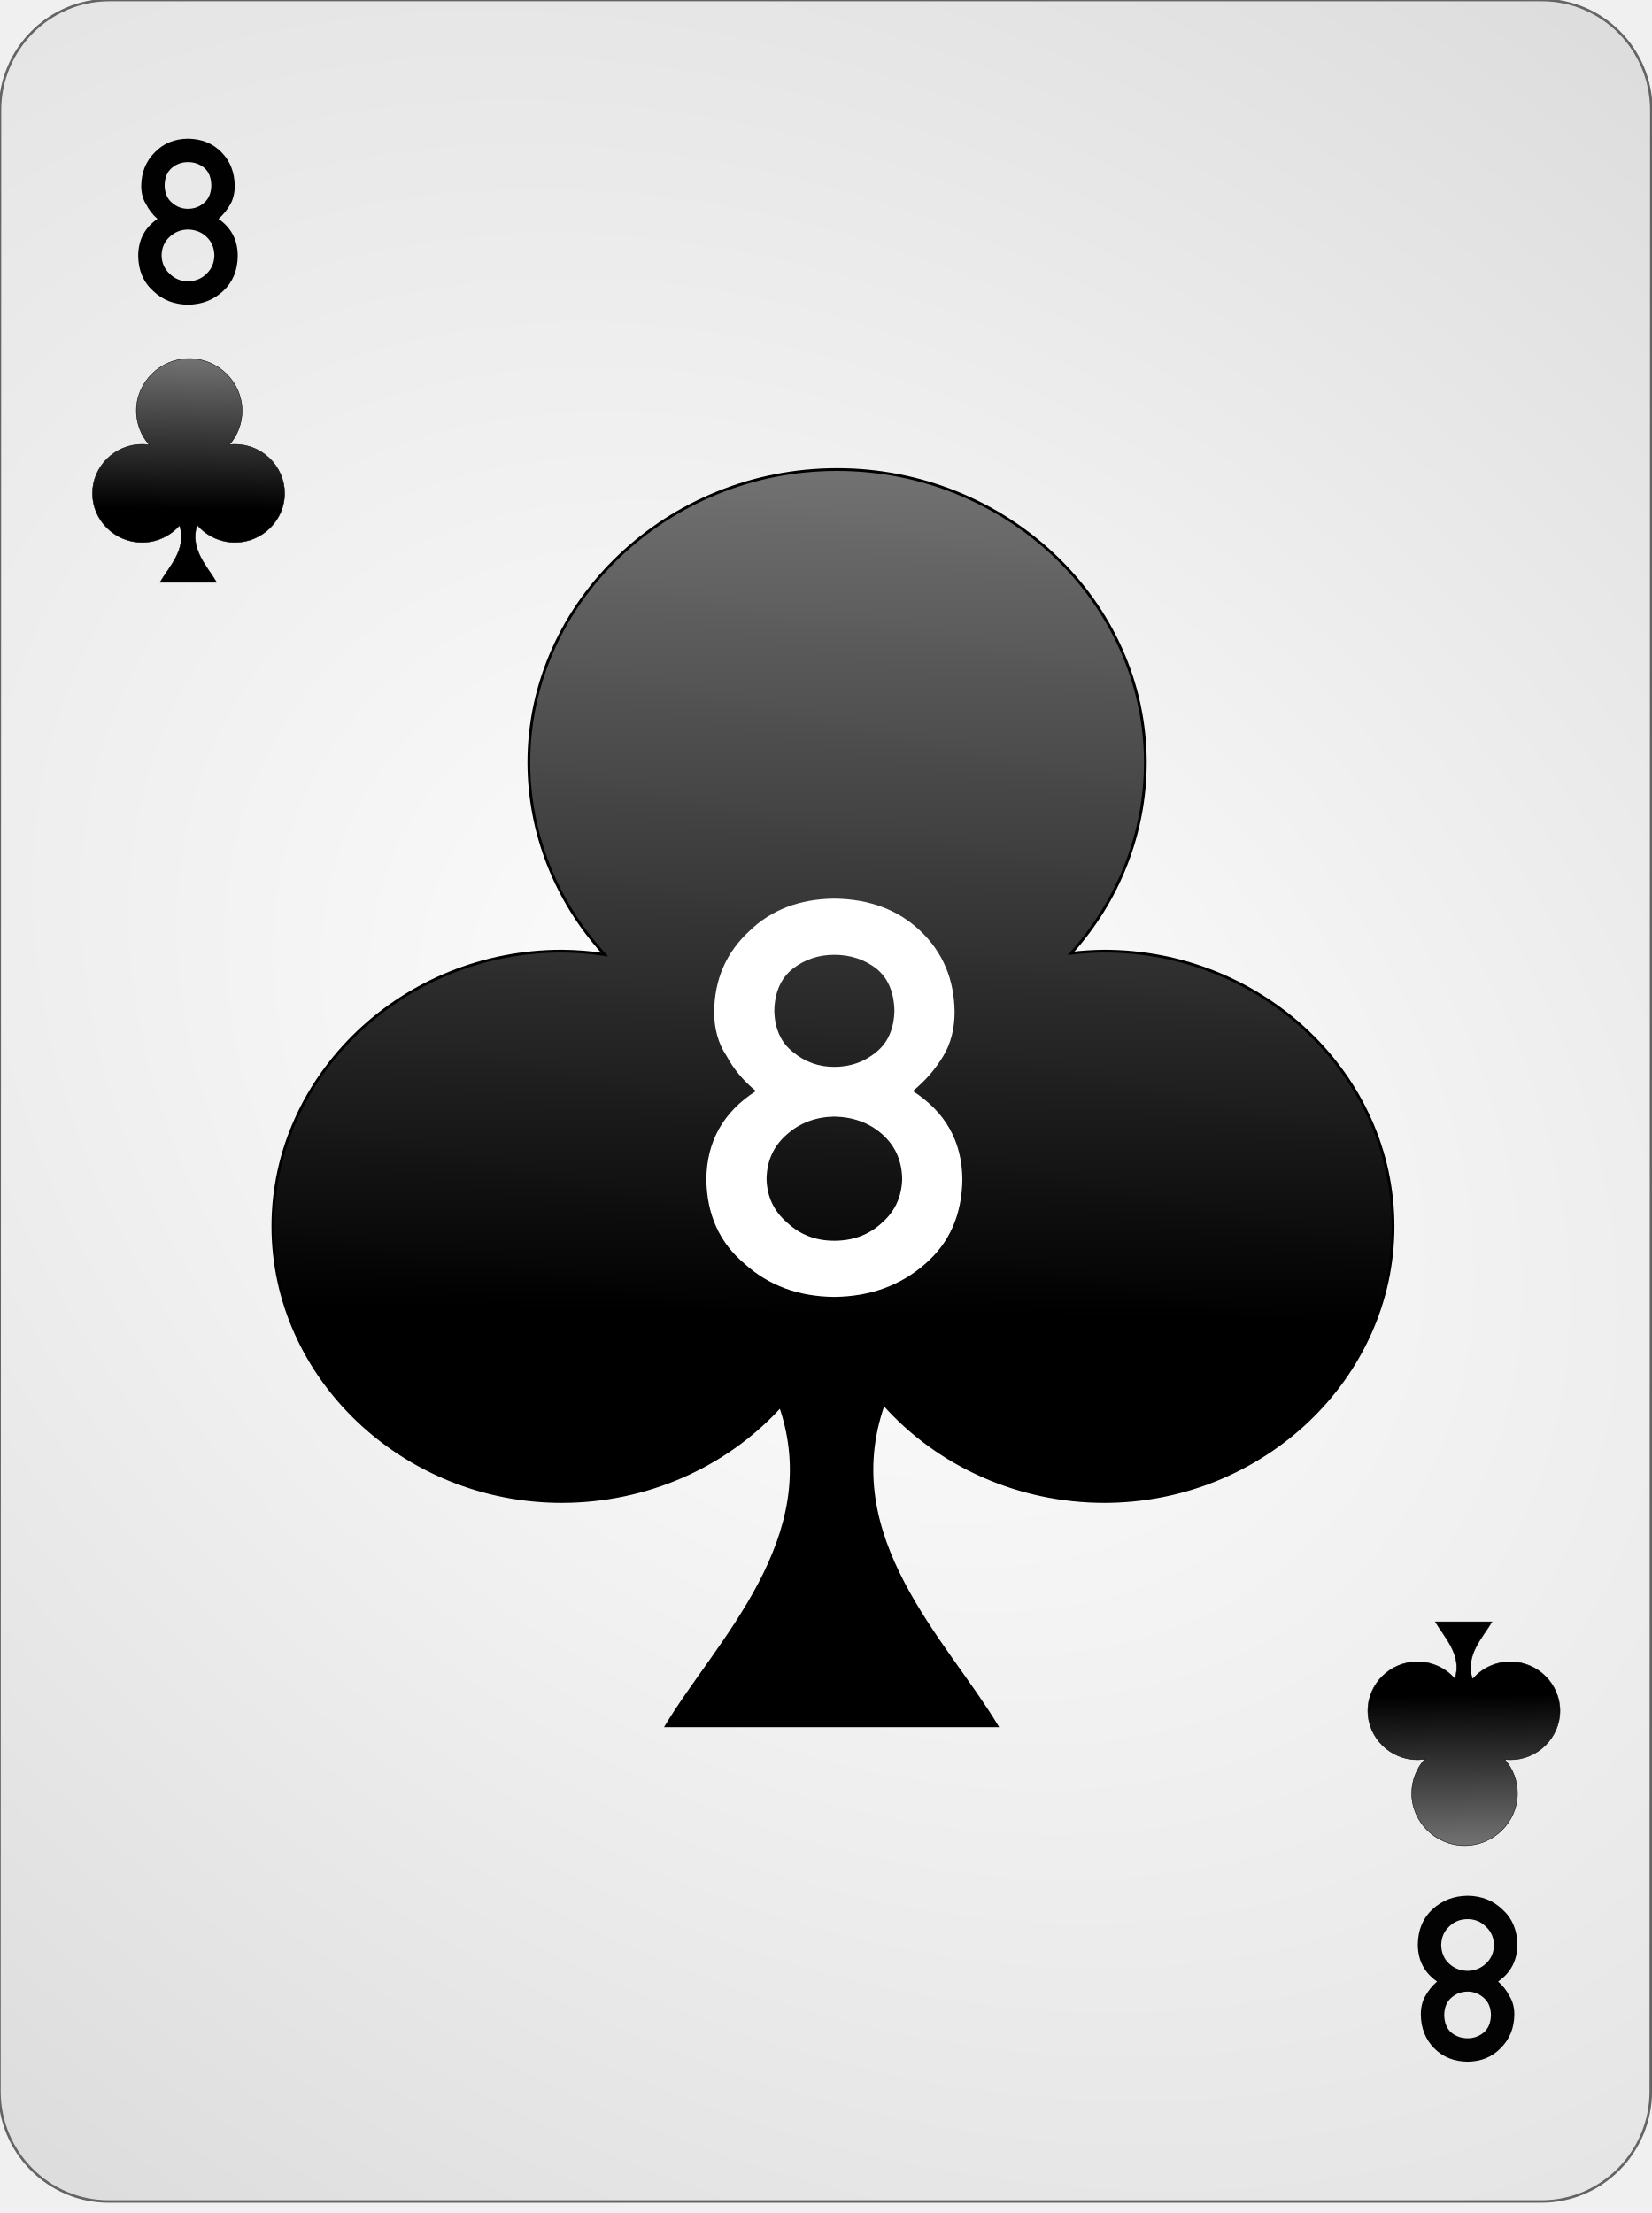
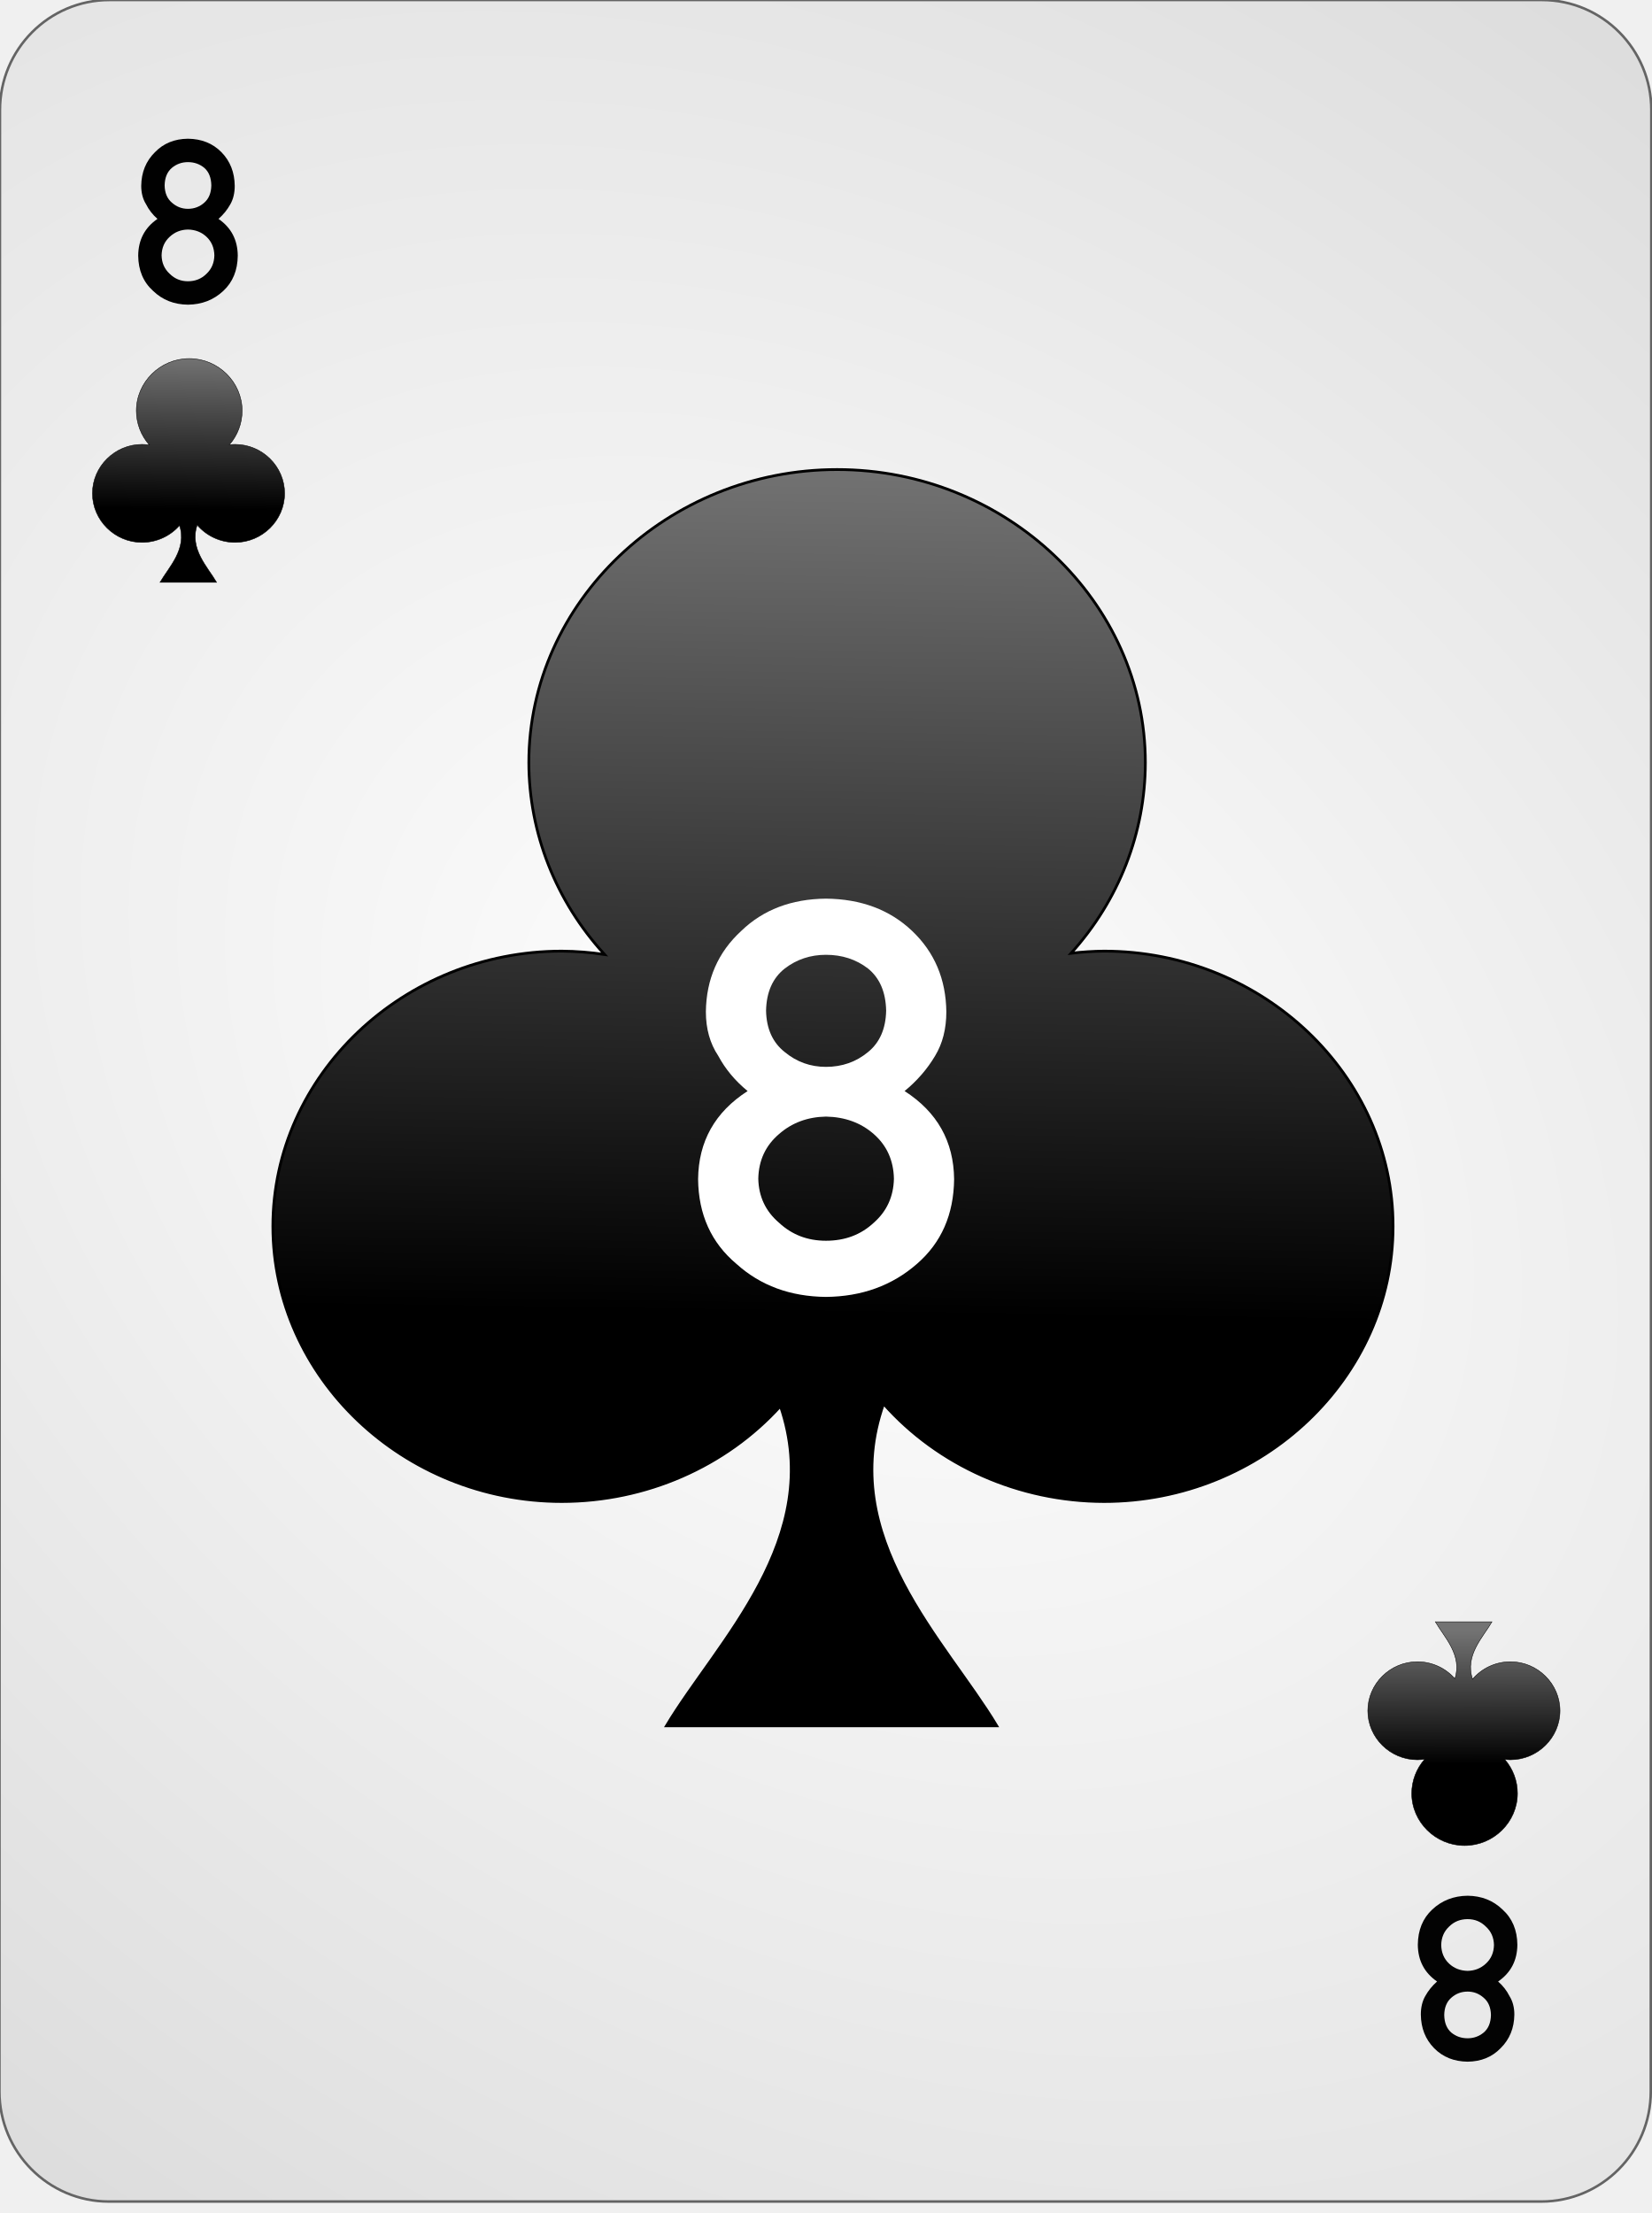
<svg xmlns="http://www.w3.org/2000/svg" width="100%" height="100%" viewBox="0 0 144 193" version="1.1" xml:space="preserve" style="fill-rule:evenodd;clip-rule:evenodd;">
  <path id="Card-background" d="M143.997,9.6c0.002,-5.298 -4.272,-9.6 -9.538,-9.6l-124.918,0c-5.266,0 -9.542,4.302 -9.544,9.6l-0.048,172.8c-0.001,5.298 4.273,9.6 9.539,9.6l124.917,0c5.266,0 9.543,-4.302 9.544,-9.6l0.048,-172.8Z" style="fill:url(#_Radial1);stroke:#646464;stroke-width:0.22px;" />
  <g id="Clubs">
-     <path id="path7930" d="M72.995,40.95c-14.746,0 -26.88,11.538 -26.88,25.56c0,0 0,0 0,0c0.012,6.15 2.358,12.095 6.605,16.734c-1.232,-0.186 -2.477,-0.284 -3.725,-0.294c-13.825,0 -25.2,10.833 -25.2,24c0,13.166 11.375,24 25.2,24c7.316,-0.006 14.279,-3.045 19.059,-8.32c3.954,11.554 -5.529,20.529 -9.939,27.88l28.8,0c-4.437,-7.395 -14.006,-16.432 -9.868,-28.086c4.778,5.394 11.818,8.516 19.228,8.526c13.824,0 25.2,-10.834 25.2,-24c0,-13.167 -11.376,-24 -25.2,-24c-0.963,0.009 -1.923,0.072 -2.878,0.186c4.175,-4.628 6.474,-10.528 6.478,-16.626c0,0 0,0 0,0c0,-14.022 -12.134,-25.56 -26.88,-25.56l0,0Z" style="fill:url(#_Linear2);stroke:#000;stroke-width:0.24px;" />
-     <g>
-       <path id="path7975" d="M16.502,31.272c-2.53,0 -4.612,2.056 -4.612,4.554c0.002,1.096 0.405,2.155 1.133,2.981c-0.211,-0.033 -0.425,-0.051 -0.639,-0.052c-2.371,0 -4.323,1.93 -4.323,4.275c0,0 0,0 0,0c0,2.346 1.952,4.276 4.323,4.276c0,0 0,0 0,0c1.255,-0.001 2.45,-0.543 3.27,-1.482c0.678,2.058 -0.948,3.657 -1.705,4.966l4.941,0c-0.761,-1.317 -2.403,-2.927 -1.693,-5.003c0.82,0.961 2.027,1.517 3.299,1.519c0,0 0,0 0,0c2.371,0 4.323,-1.93 4.323,-4.276c0,0 0,0 0,0c0,-2.345 -1.952,-4.275 -4.323,-4.275c-0.165,0.001 -0.33,0.012 -0.494,0.033c0.716,-0.825 1.111,-1.876 1.111,-2.962c0,-2.498 -2.081,-4.554 -4.611,-4.554l0,0Z" style="fill:url(#_Linear3);stroke:#000;stroke-width:0.04px;" />
-     </g>
-     <g>
-       <path id="path79751" d="M127.714,160.956c-2.53,0 -4.612,-2.055 -4.612,-4.553c0.002,-1.096 0.405,-2.155 1.134,-2.981c-0.212,0.033 -0.425,0.05 -0.64,0.052c-2.371,0 -4.323,-1.93 -4.323,-4.275c0,0 0,0 0,0c0,-2.346 1.952,-4.276 4.323,-4.276c0,0 0,0 0,0c1.256,0.001 2.45,0.542 3.27,1.482c0.679,-2.058 -0.948,-3.657 -1.705,-4.967l4.941,0c-0.761,1.318 -2.403,2.928 -1.693,5.004c0.82,-0.961 2.028,-1.517 3.299,-1.519c0,0 0,0 0,0c2.372,0 4.323,1.93 4.323,4.276c0,0 0,0 0,0c0,2.345 -1.951,4.275 -4.323,4.275c-0.165,-0.002 -0.33,-0.013 -0.494,-0.033c0.716,0.825 1.111,1.876 1.111,2.962c0,2.498 -2.081,4.553 -4.611,4.553l0,0Z" style="fill:url(#_Linear4);stroke:#000;stroke-width:0.04px;" />
-     </g>
+     <path id="path7975" d="M127.714,160.956c-2.53,0 -4.612,-2.055 -4.612,-4.553c0.002,-1.096 0.405,-2.155 1.134,-2.981c-0.212,0.033 -0.425,0.05 -0.64,0.052c-2.371,0 -4.323,-1.93 -4.323,-4.275c0,0 0,0 0,0c0,-2.346 1.952,-4.276 4.323,-4.276c0,0 0,0 0,0c1.256,0.001 2.45,0.542 3.27,1.482c0.679,-2.058 -0.948,-3.657 -1.705,-4.967l4.941,0c-0.761,1.318 -2.403,2.928 -1.693,5.004c0.82,-0.961 2.028,-1.517 3.299,-1.519c0,0 0,0 0,0c2.372,0 4.323,1.93 4.323,4.276c0,0 0,0 0,0c0,2.345 -1.951,4.275 -4.323,4.275c-0.165,-0.002 -0.33,-0.013 -0.494,-0.033c0.716,0.825 1.111,1.876 1.111,2.962c0,2.498 -2.081,4.553 -4.611,4.553l0,0Z" style="fill:url(#_Linear2);stroke:#000;stroke-width:0.04px;" />
+     <path id="path7930" d="M72.995,40.95c-14.746,0 -26.88,11.538 -26.88,25.56c0,0 0,0 0,0c0.012,6.15 2.358,12.095 6.605,16.734c-1.232,-0.186 -2.477,-0.284 -3.725,-0.294c-13.825,0 -25.2,10.833 -25.2,24c0,13.166 11.375,24 25.2,24c7.316,-0.006 14.279,-3.045 19.059,-8.32c3.954,11.554 -5.529,20.529 -9.939,27.88l28.8,0c-4.437,-7.395 -14.006,-16.432 -9.868,-28.086c4.778,5.394 11.818,8.516 19.228,8.526c13.824,0 25.2,-10.834 25.2,-24c0,-13.167 -11.376,-24 -25.2,-24c-0.963,0.009 -1.923,0.072 -2.878,0.186c4.175,-4.628 6.474,-10.528 6.478,-16.626c0,0 0,0 0,0c0,-14.022 -12.134,-25.56 -26.88,-25.56l0,0Z" style="fill:url(#_Linear3);stroke:#000;stroke-width:0.24px;" />
+     <path id="path79751" d="M16.502,31.272c-2.53,0 -4.612,2.056 -4.612,4.554c0.002,1.096 0.405,2.155 1.133,2.981c-0.211,-0.033 -0.425,-0.051 -0.639,-0.052c-2.371,0 -4.323,1.93 -4.323,4.275c0,0 0,0 0,0c0,2.346 1.952,4.276 4.323,4.276c0,0 0,0 0,0c1.255,-0.001 2.45,-0.543 3.27,-1.482c0.678,2.058 -0.948,3.657 -1.705,4.966l4.941,0c-0.761,-1.317 -2.403,-2.927 -1.693,-5.003c0.82,0.961 2.027,1.517 3.299,1.519c0,0 0,0 0,0c2.371,0 4.323,-1.93 4.323,-4.276c0,0 0,0 0,0c0,-2.345 -1.952,-4.275 -4.323,-4.275c-0.165,0.001 -0.33,0.012 -0.494,0.033c0.716,-0.825 1.111,-1.876 1.111,-2.962c0,-2.498 -2.081,-4.554 -4.611,-4.554l0,0Z" style="fill:url(#_Linear4);stroke:#000;stroke-width:0.04px;" />
  </g>
  <g id="Black-Text">
    <path d="M14.356,16.171c0.013,-0.677 0.225,-1.188 0.635,-1.534c0.403,-0.332 0.869,-0.498 1.396,-0.498c0.547,0 1.022,0.166 1.426,0.498c0.397,0.346 0.602,0.857 0.615,1.534c-0.013,0.657 -0.218,1.159 -0.615,1.504c-0.404,0.358 -0.879,0.537 -1.426,0.537c-0.527,0 -0.993,-0.179 -1.396,-0.537c-0.41,-0.345 -0.622,-0.847 -0.635,-1.504Zm-2.305,6.123c0.013,1.282 0.446,2.308 1.299,3.076c0.814,0.788 1.826,1.188 3.037,1.201c1.218,-0.013 2.246,-0.413 3.086,-1.201c0.827,-0.768 1.247,-1.794 1.26,-3.076c-0.013,-1.374 -0.573,-2.442 -1.68,-3.203c0.423,-0.372 0.768,-0.798 1.035,-1.28c0.254,-0.449 0.381,-0.983 0.381,-1.601c-0.013,-1.185 -0.4,-2.165 -1.162,-2.94c-0.755,-0.768 -1.728,-1.159 -2.92,-1.172c-1.172,0.013 -2.129,0.404 -2.871,1.172c-0.788,0.775 -1.188,1.755 -1.201,2.94c0,0.618 0.14,1.152 0.42,1.601c0.241,0.482 0.573,0.908 0.996,1.28c-1.107,0.761 -1.667,1.829 -1.68,3.203Zm2.041,-0.02c0.013,-0.664 0.248,-1.204 0.703,-1.621c0.437,-0.41 0.967,-0.622 1.592,-0.635c0.645,0.013 1.185,0.225 1.621,0.635c0.443,0.417 0.671,0.957 0.684,1.621c-0.013,0.651 -0.241,1.185 -0.684,1.602c-0.436,0.436 -0.976,0.654 -1.621,0.654c-0.625,0 -1.155,-0.218 -1.592,-0.654c-0.455,-0.417 -0.69,-0.951 -0.703,-1.602Z" style="fill:#010101;fill-rule:nonzero;" />
    <path d="M130.011,175.731c-0.013,0.677 -0.225,1.188 -0.635,1.533c-0.404,0.332 -0.869,0.498 -1.397,0.498c-0.546,0 -1.022,-0.166 -1.425,-0.498c-0.397,-0.345 -0.603,-0.856 -0.616,-1.533c0.013,-0.658 0.219,-1.159 0.616,-1.504c0.403,-0.358 0.879,-0.537 1.425,-0.537c0.528,0 0.993,0.179 1.397,0.537c0.41,0.345 0.622,0.846 0.635,1.504Zm2.304,-6.123c-0.013,-1.283 -0.446,-2.308 -1.298,-3.077c-0.814,-0.787 -1.827,-1.188 -3.038,-1.201c-1.217,0.013 -2.246,0.414 -3.085,1.201c-0.827,0.769 -1.247,1.794 -1.26,3.077c0.013,1.373 0.573,2.441 1.679,3.203c-0.423,0.371 -0.768,0.797 -1.035,1.279c-0.254,0.449 -0.381,0.983 -0.381,1.602c0.013,1.184 0.401,2.164 1.163,2.939c0.755,0.768 1.728,1.159 2.919,1.172c1.172,-0.013 2.129,-0.404 2.872,-1.172c0.787,-0.775 1.188,-1.755 1.201,-2.939c0,-0.619 -0.14,-1.153 -0.42,-1.602c-0.241,-0.482 -0.573,-0.908 -0.996,-1.279c1.107,-0.762 1.666,-1.83 1.679,-3.203Zm-2.041,0.019c-0.013,0.664 -0.247,1.204 -0.703,1.621c-0.436,0.41 -0.967,0.622 -1.592,0.635c-0.644,-0.013 -1.184,-0.225 -1.621,-0.635c-0.442,-0.417 -0.67,-0.957 -0.683,-1.621c0.013,-0.651 0.241,-1.185 0.683,-1.601c0.437,-0.437 0.977,-0.655 1.621,-0.655c0.625,0 1.156,0.218 1.592,0.655c0.456,0.416 0.69,0.95 0.703,1.601Z" style="fill:#030303;fill-rule:nonzero;" />
  </g>
-   <g id="Center-Text" transform="matrix(0.233905,0,0,0.218311,72.7568,112.825)">
+   <g id="Center-Text" transform="matrix(0.233905,0,0,0.218311,72.0368,112.825)">
    <path d="M-22.384,-113.048c0.143,-7.444 2.469,-13.062 6.978,-16.856c4.438,-3.65 9.555,-5.475 15.352,-5.475c6.012,0 11.237,1.825 15.675,5.475c4.366,3.794 6.62,9.412 6.763,16.856c-0.143,7.229 -2.397,12.74 -6.763,16.533c-4.438,3.936 -9.663,5.905 -15.675,5.905c-5.797,0 -10.914,-1.969 -15.352,-5.905c-4.509,-3.793 -6.835,-9.304 -6.978,-16.533Zm-25.337,67.313c0.143,14.1 4.903,25.373 14.279,33.818c8.946,8.66 20.076,13.062 33.388,13.205c13.384,-0.143 24.693,-4.545 33.926,-13.205c9.089,-8.445 13.706,-19.718 13.849,-33.818c-0.143,-15.101 -6.299,-26.839 -18.466,-35.213c4.652,-4.08 8.446,-8.768 11.38,-14.064c2.791,-4.939 4.187,-10.807 4.187,-17.607c-0.143,-13.026 -4.402,-23.798 -12.776,-32.315c-8.302,-8.445 -19.002,-12.74 -32.1,-12.883c-12.883,0.143 -23.404,4.438 -31.563,12.883c-8.66,8.517 -13.062,19.289 -13.205,32.315c0,6.8 1.539,12.668 4.616,17.607c2.649,5.296 6.299,9.984 10.951,14.064c-12.167,8.374 -18.323,20.112 -18.466,35.213Zm22.438,-0.214c0.143,-7.301 2.72,-13.241 7.73,-17.822c4.795,-4.509 10.628,-6.835 17.499,-6.978c7.086,0.143 13.026,2.469 17.822,6.978c4.867,4.581 7.372,10.521 7.515,17.822c-0.143,7.157 -2.648,13.026 -7.515,17.606c-4.796,4.796 -10.736,7.193 -17.822,7.193c-6.871,0 -12.704,-2.397 -17.499,-7.193c-5.01,-4.58 -7.587,-10.449 -7.73,-17.606Z" style="fill:none;" />
    <path d="M-22.384,-113.048c0.143,-7.444 2.469,-13.062 6.978,-16.856c4.438,-3.65 9.555,-5.475 15.352,-5.475c6.012,0 11.237,1.825 15.675,5.475c4.366,3.794 6.62,9.412 6.763,16.856c-0.143,7.229 -2.397,12.74 -6.763,16.533c-4.438,3.936 -9.663,5.905 -15.675,5.905c-5.797,0 -10.914,-1.969 -15.352,-5.905c-4.509,-3.793 -6.835,-9.304 -6.978,-16.533Zm-25.337,67.313c0.143,14.1 4.903,25.373 14.279,33.818c8.946,8.66 20.076,13.062 33.388,13.205c13.384,-0.143 24.693,-4.545 33.926,-13.205c9.089,-8.445 13.706,-19.718 13.849,-33.818c-0.143,-15.101 -6.299,-26.839 -18.466,-35.213c4.652,-4.08 8.446,-8.768 11.38,-14.064c2.791,-4.939 4.187,-10.807 4.187,-17.607c-0.143,-13.026 -4.402,-23.798 -12.776,-32.315c-8.302,-8.445 -19.002,-12.74 -32.1,-12.883c-12.883,0.143 -23.404,4.438 -31.563,12.883c-8.66,8.517 -13.062,19.289 -13.205,32.315c0,6.8 1.539,12.668 4.616,17.607c2.649,5.296 6.299,9.984 10.951,14.064c-12.167,8.374 -18.323,20.112 -18.466,35.213Zm22.438,-0.214c0.143,-7.301 2.72,-13.241 7.73,-17.822c4.795,-4.509 10.628,-6.835 17.499,-6.978c7.086,0.143 13.026,2.469 17.822,6.978c4.867,4.581 7.372,10.521 7.515,17.822c-0.143,7.157 -2.648,13.026 -7.515,17.606c-4.796,4.796 -10.736,7.193 -17.822,7.193c-6.871,0 -12.704,-2.397 -17.499,-7.193c-5.01,-4.58 -7.587,-10.449 -7.73,-17.606Z" style="fill:#fff;fill-rule:nonzero;" />
  </g>
  <defs>
    <radialGradient id="_Radial1" cx="0" cy="0" r="1" gradientUnits="userSpaceOnUse" gradientTransform="matrix(126.864,97.3356,-71.3658,95.5156,71.9734,96)">
      <stop offset="0%" style="stop-color:#fff;stop-opacity:1" />
      <stop offset="100%" style="stop-color:#dcdcdc;stop-opacity:1" />
    </radialGradient>
-     <linearGradient id="_Linear2" x1="0" y1="0" x2="1" y2="0" gradientUnits="userSpaceOnUse" gradientTransform="matrix(-0.96,74.4,-74.4,-0.96,73.4748,40.2296)">
+     <linearGradient id="_Linear2" x1="0" y1="0" x2="1" y2="0" gradientUnits="userSpaceOnUse" gradientTransform="matrix(0.0338068,11.641,-11.641,0.0338068,127.842,142.222)">
      <stop offset="0%" style="stop-color:#737373;stop-opacity:1" />
      <stop offset="100%" style="stop-color:#000;stop-opacity:1" />
    </linearGradient>
-     <linearGradient id="_Linear3" x1="0" y1="0" x2="1" y2="0" gradientUnits="userSpaceOnUse" gradientTransform="matrix(-0.164698,13.2543,-13.2543,-0.164698,16.5841,31.1441)">
+     <linearGradient id="_Linear3" x1="0" y1="0" x2="1" y2="0" gradientUnits="userSpaceOnUse" gradientTransform="matrix(-0.96,74.4,-74.4,-0.96,73.4748,40.2296)">
      <stop offset="0%" style="stop-color:#737373;stop-opacity:1" />
      <stop offset="100%" style="stop-color:#000;stop-opacity:1" />
    </linearGradient>
-     <linearGradient id="_Linear4" x1="0" y1="0" x2="1" y2="0" gradientUnits="userSpaceOnUse" gradientTransform="matrix(-0.164698,-13.2543,-13.2543,0.164698,127.796,161.085)">
+     <linearGradient id="_Linear4" x1="0" y1="0" x2="1" y2="0" gradientUnits="userSpaceOnUse" gradientTransform="matrix(-0.164698,13.2543,-13.2543,-0.164698,16.5841,31.1441)">
      <stop offset="0%" style="stop-color:#737373;stop-opacity:1" />
      <stop offset="100%" style="stop-color:#000;stop-opacity:1" />
    </linearGradient>
  </defs>
</svg>
